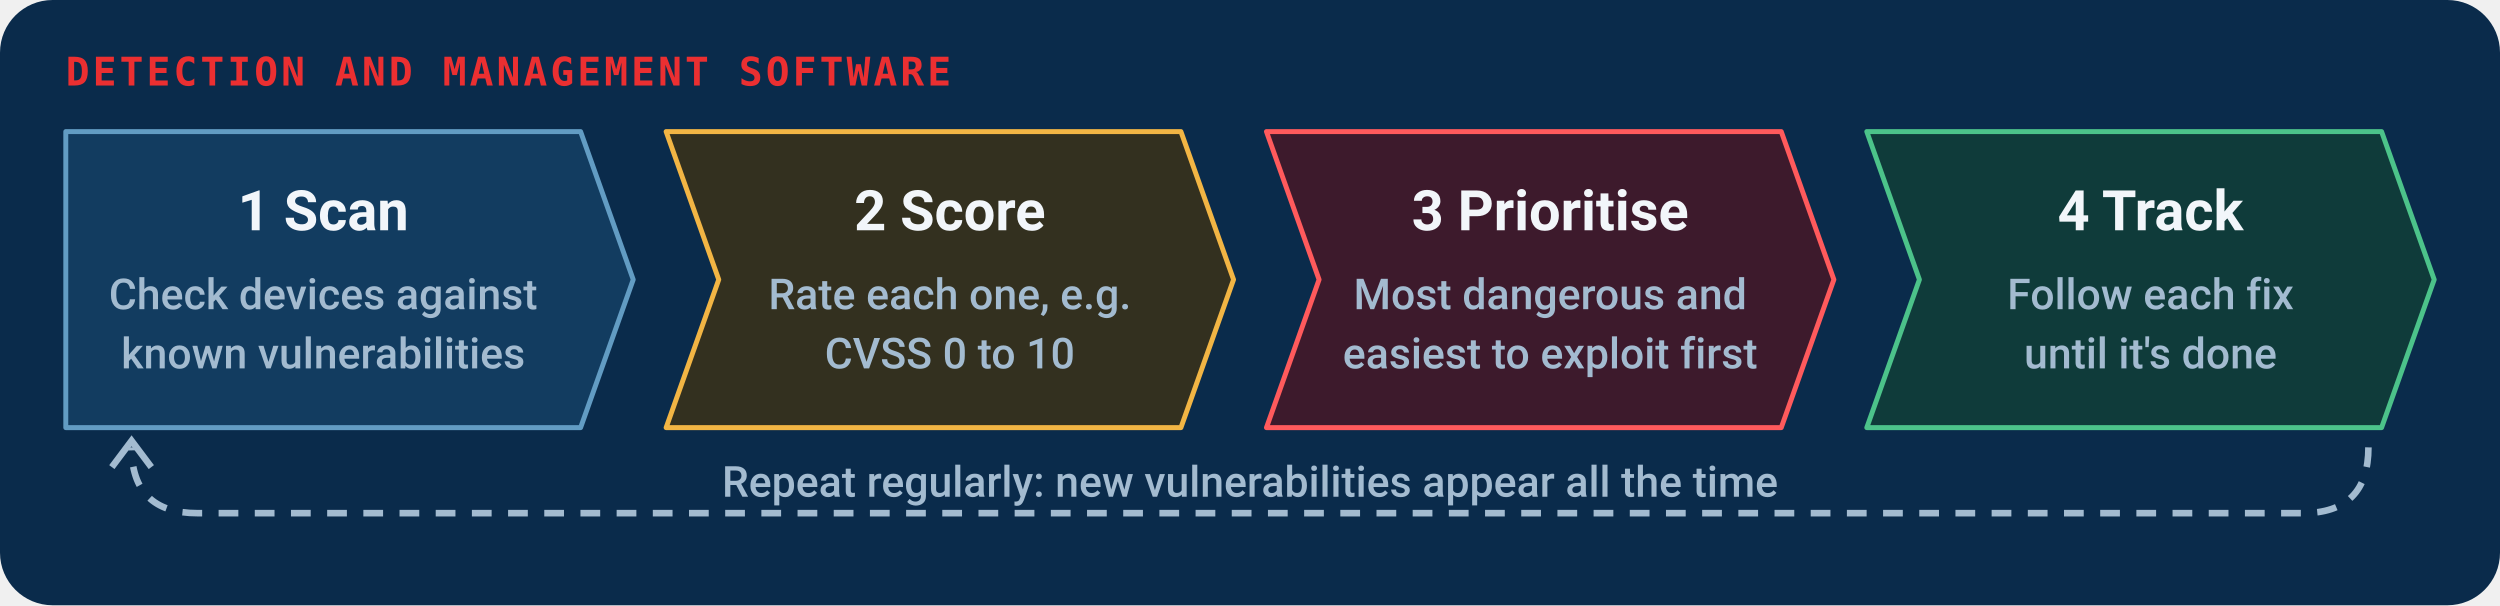
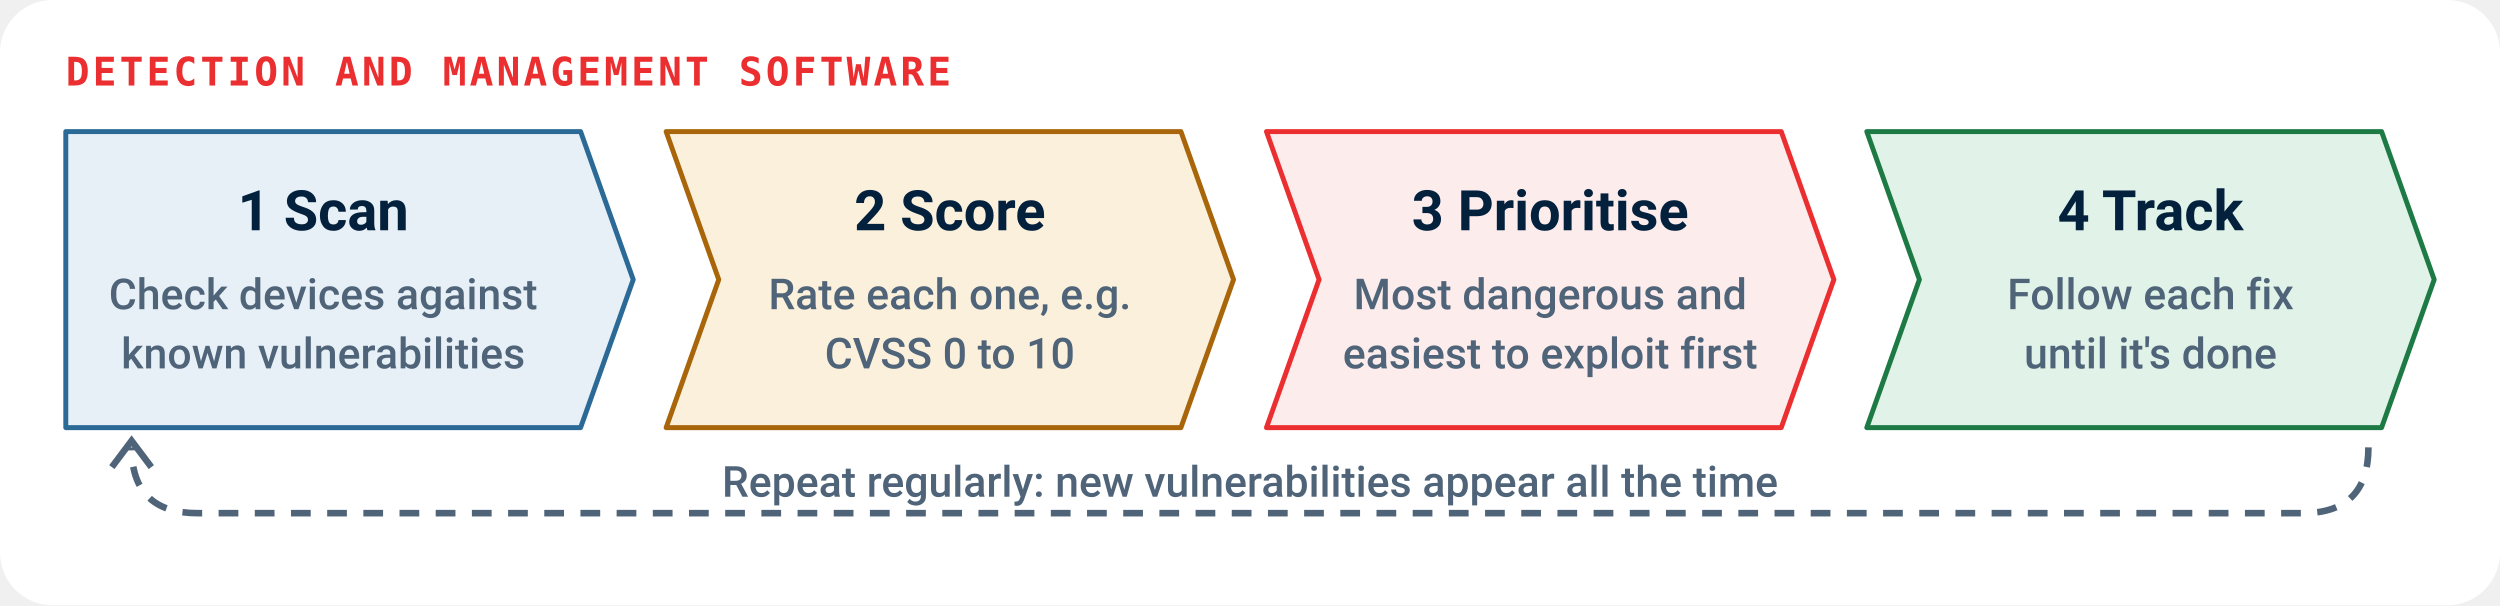
<svg xmlns="http://www.w3.org/2000/svg" viewBox="0 0 760 184" width="760" height="184" role="img" aria-labelledby="t d">
  <style>
- .bg{fill:#0a2b4b}
- .t{font:600 15px system-ui,-apple-system,'Segoe UI',Roboto,sans-serif;fill:#f2f6fa}
- .tb{font:700 17px system-ui,-apple-system,'Segoe UI',Roboto,sans-serif;fill:#f2f6fa}
- .s{font:500 13px system-ui,-apple-system,'Segoe UI',Roboto,sans-serif;fill:#a3bbd0}
- .m{font:600 13px ui-monospace,Menlo,Consolas,monospace;fill:#f2f6fa}
+ .bg{fill:#ffffff}
+ .t{font:600 15px system-ui,-apple-system,'Segoe UI',Roboto,sans-serif;fill:#03203c}
+ .tb{font:700 17px system-ui,-apple-system,'Segoe UI',Roboto,sans-serif;fill:#03203c}
+ .s{font:500 13px system-ui,-apple-system,'Segoe UI',Roboto,sans-serif;fill:#4f6478}
+ .m{font:600 13px ui-monospace,Menlo,Consolas,monospace;fill:#03203c}
.h{font:700 12px ui-monospace,Menlo,Consolas,monospace;fill:#eb2f31;letter-spacing:.08em}
.w{fill:#ffffff}
- .box{fill:#0f3557;stroke:#2c5a80;stroke-width:1.5}
- .acc{fill:#123c60;stroke:#629cc3;stroke-width:1.5}
- .bad{fill:#3d1a2c;stroke:#ff5a5c;stroke-width:1.5}
- .good{fill:#0f3b3a;stroke:#4cc38a;stroke-width:1.5}
- .amb{fill:#33301f;stroke:#f2b544;stroke-width:1.5}
- .dim{fill:#0c3052;stroke:#24496b;stroke-width:1.5}
- .solid-acc{fill:#629cc3}.solid-bad{fill:#eb2f31}.solid-good{fill:#2f9a5f}.solid-amb{fill:#c98f22}.solid-ink{fill:#f2f6fa}
- .ln{stroke:#a3bbd0;stroke-width:2;fill:none}
- .ln-acc{stroke:#629cc3;stroke-width:2.2;fill:none}
- .ln-bad{stroke:#ff5a5c;stroke-width:2.2;fill:none}
- .ln-good{stroke:#4cc38a;stroke-width:2.2;fill:none}
+ .box{fill:#f5f8fb;stroke:#b9cad8;stroke-width:1.5}
+ .acc{fill:#e7f0f7;stroke:#2b6a96;stroke-width:1.5}
+ .bad{fill:#fdecec;stroke:#eb2f31;stroke-width:1.5}
+ .good{fill:#e1f3e8;stroke:#1d7a45;stroke-width:1.5}
+ .amb{fill:#fbf0dc;stroke:#a8650a;stroke-width:1.5}
+ .dim{fill:#eef3f7;stroke:#cddbe7;stroke-width:1.5}
+ .solid-acc{fill:#2b6a96}.solid-bad{fill:#eb2f31}.solid-good{fill:#1d7a45}.solid-amb{fill:#a8650a}.solid-ink{fill:#03203c}
+ .ln{stroke:#4f6478;stroke-width:2;fill:none}
+ .ln-acc{stroke:#2b6a96;stroke-width:2.2;fill:none}
+ .ln-bad{stroke:#eb2f31;stroke-width:2.2;fill:none}
+ .ln-good{stroke:#1d7a45;stroke-width:2.2;fill:none}
.dash{stroke-dasharray:6 5}
- .tx-acc{fill:#629cc3}.tx-bad{fill:#ff5a5c}.tx-good{fill:#4cc38a}.tx-amb{fill:#f2b544}
- .ic{fill:none;stroke:#f2f6fa;stroke-width:2;stroke-linecap:round;stroke-linejoin:round}
- .ic-bad{fill:none;stroke:#ff5a5c;stroke-width:2;stroke-linecap:round;stroke-linejoin:round}
- .ic-acc{fill:none;stroke:#629cc3;stroke-width:2;stroke-linecap:round;stroke-linejoin:round}
- .mk-ln{fill:#a3bbd0}.mk-acc{fill:#629cc3}.mk-bad{fill:#ff5a5c}.mk-good{fill:#4cc38a}
+ .tx-acc{fill:#2b6a96}.tx-bad{fill:#d4282a}.tx-good{fill:#1d7a45}.tx-amb{fill:#a8650a}
+ .ic{fill:none;stroke:#03203c;stroke-width:2;stroke-linecap:round;stroke-linejoin:round}
+ .ic-bad{fill:none;stroke:#eb2f31;stroke-width:2;stroke-linecap:round;stroke-linejoin:round}
+ .ic-acc{fill:none;stroke:#2b6a96;stroke-width:2;stroke-linecap:round;stroke-linejoin:round}
+ .mk-ln{fill:#4f6478}.mk-acc{fill:#2b6a96}.mk-bad{fill:#eb2f31}.mk-good{fill:#1d7a45}
</style>
  <defs>
    <marker id="a-ln" viewBox="0 0 10 10" refX="9" refY="5" markerWidth="7" markerHeight="7" orient="auto-start-reverse">
      <path d="M0 0 10 5 0 10z" class="mk-ln" />
    </marker>
    <marker id="a-acc" viewBox="0 0 10 10" refX="9" refY="5" markerWidth="7" markerHeight="7" orient="auto-start-reverse">
      <path d="M0 0 10 5 0 10z" class="mk-acc" />
    </marker>
    <marker id="a-bad" viewBox="0 0 10 10" refX="9" refY="5" markerWidth="7" markerHeight="7" orient="auto-start-reverse">
      <path d="M0 0 10 5 0 10z" class="mk-bad" />
    </marker>
    <marker id="a-good" viewBox="0 0 10 10" refX="9" refY="5" markerWidth="7" markerHeight="7" orient="auto-start-reverse">
      <path d="M0 0 10 5 0 10z" class="mk-good" />
    </marker>
  </defs>
  <rect class="bg" width="760" height="184" rx="16" />
  <text x="20" y="26" class="h" text-anchor="start">DETECTION AND MANAGEMENT SOFTWARE</text>
  <polygon points="20.0,40 176.5,40 192.5,85 176.5,130 20.0,130" class="acc" stroke-linejoin="round" />
  <text x="98.25" y="70" class="tb" text-anchor="middle">1 Scan</text>
  <text x="98.25" y="94" class="s" text-anchor="middle">Check devices against</text>
  <text x="98.25" y="112" class="s" text-anchor="middle">known vulnerabilities</text>
  <polygon points="202.5,40 359.0,40 375.0,85 359.0,130 202.5,130 218.5,85" class="amb" stroke-linejoin="round" />
  <text x="288.75" y="70" class="tb" text-anchor="middle">2 Score</text>
  <text x="288.75" y="94" class="s" text-anchor="middle">Rate each one, e.g.</text>
  <text x="288.75" y="112" class="s" text-anchor="middle">CVSS 0 to 10</text>
  <polygon points="385.0,40 541.5,40 557.5,85 541.5,130 385.0,130 401.0,85" class="bad" stroke-linejoin="round" />
  <text x="471.25" y="70" class="tb" text-anchor="middle">3 Prioritise</text>
  <text x="471.25" y="94" class="s" text-anchor="middle">Most dangerous and</text>
  <text x="471.25" y="112" class="s" text-anchor="middle">easiest to exploit first</text>
  <polygon points="567.5,40 724.0,40 740.0,85 724.0,130 567.5,130 583.5,85" class="good" stroke-linejoin="round" />
  <text x="653.75" y="70" class="tb" text-anchor="middle">4 Track</text>
  <text x="653.75" y="94" class="s" text-anchor="middle">Follow each fix</text>
  <text x="653.75" y="112" class="s" text-anchor="middle">until it's done</text>
  <path d="M720 136 q0 20 -20 20 H60 q-20 0 -20 -20" class="ln dash" />
  <path d="M34 142 l6 -8 l6 8" class="ln" />
  <text x="380.0" y="151" class="s" text-anchor="middle">Repeat regularly: new vulnerabilities appear all the time</text>
</svg>
